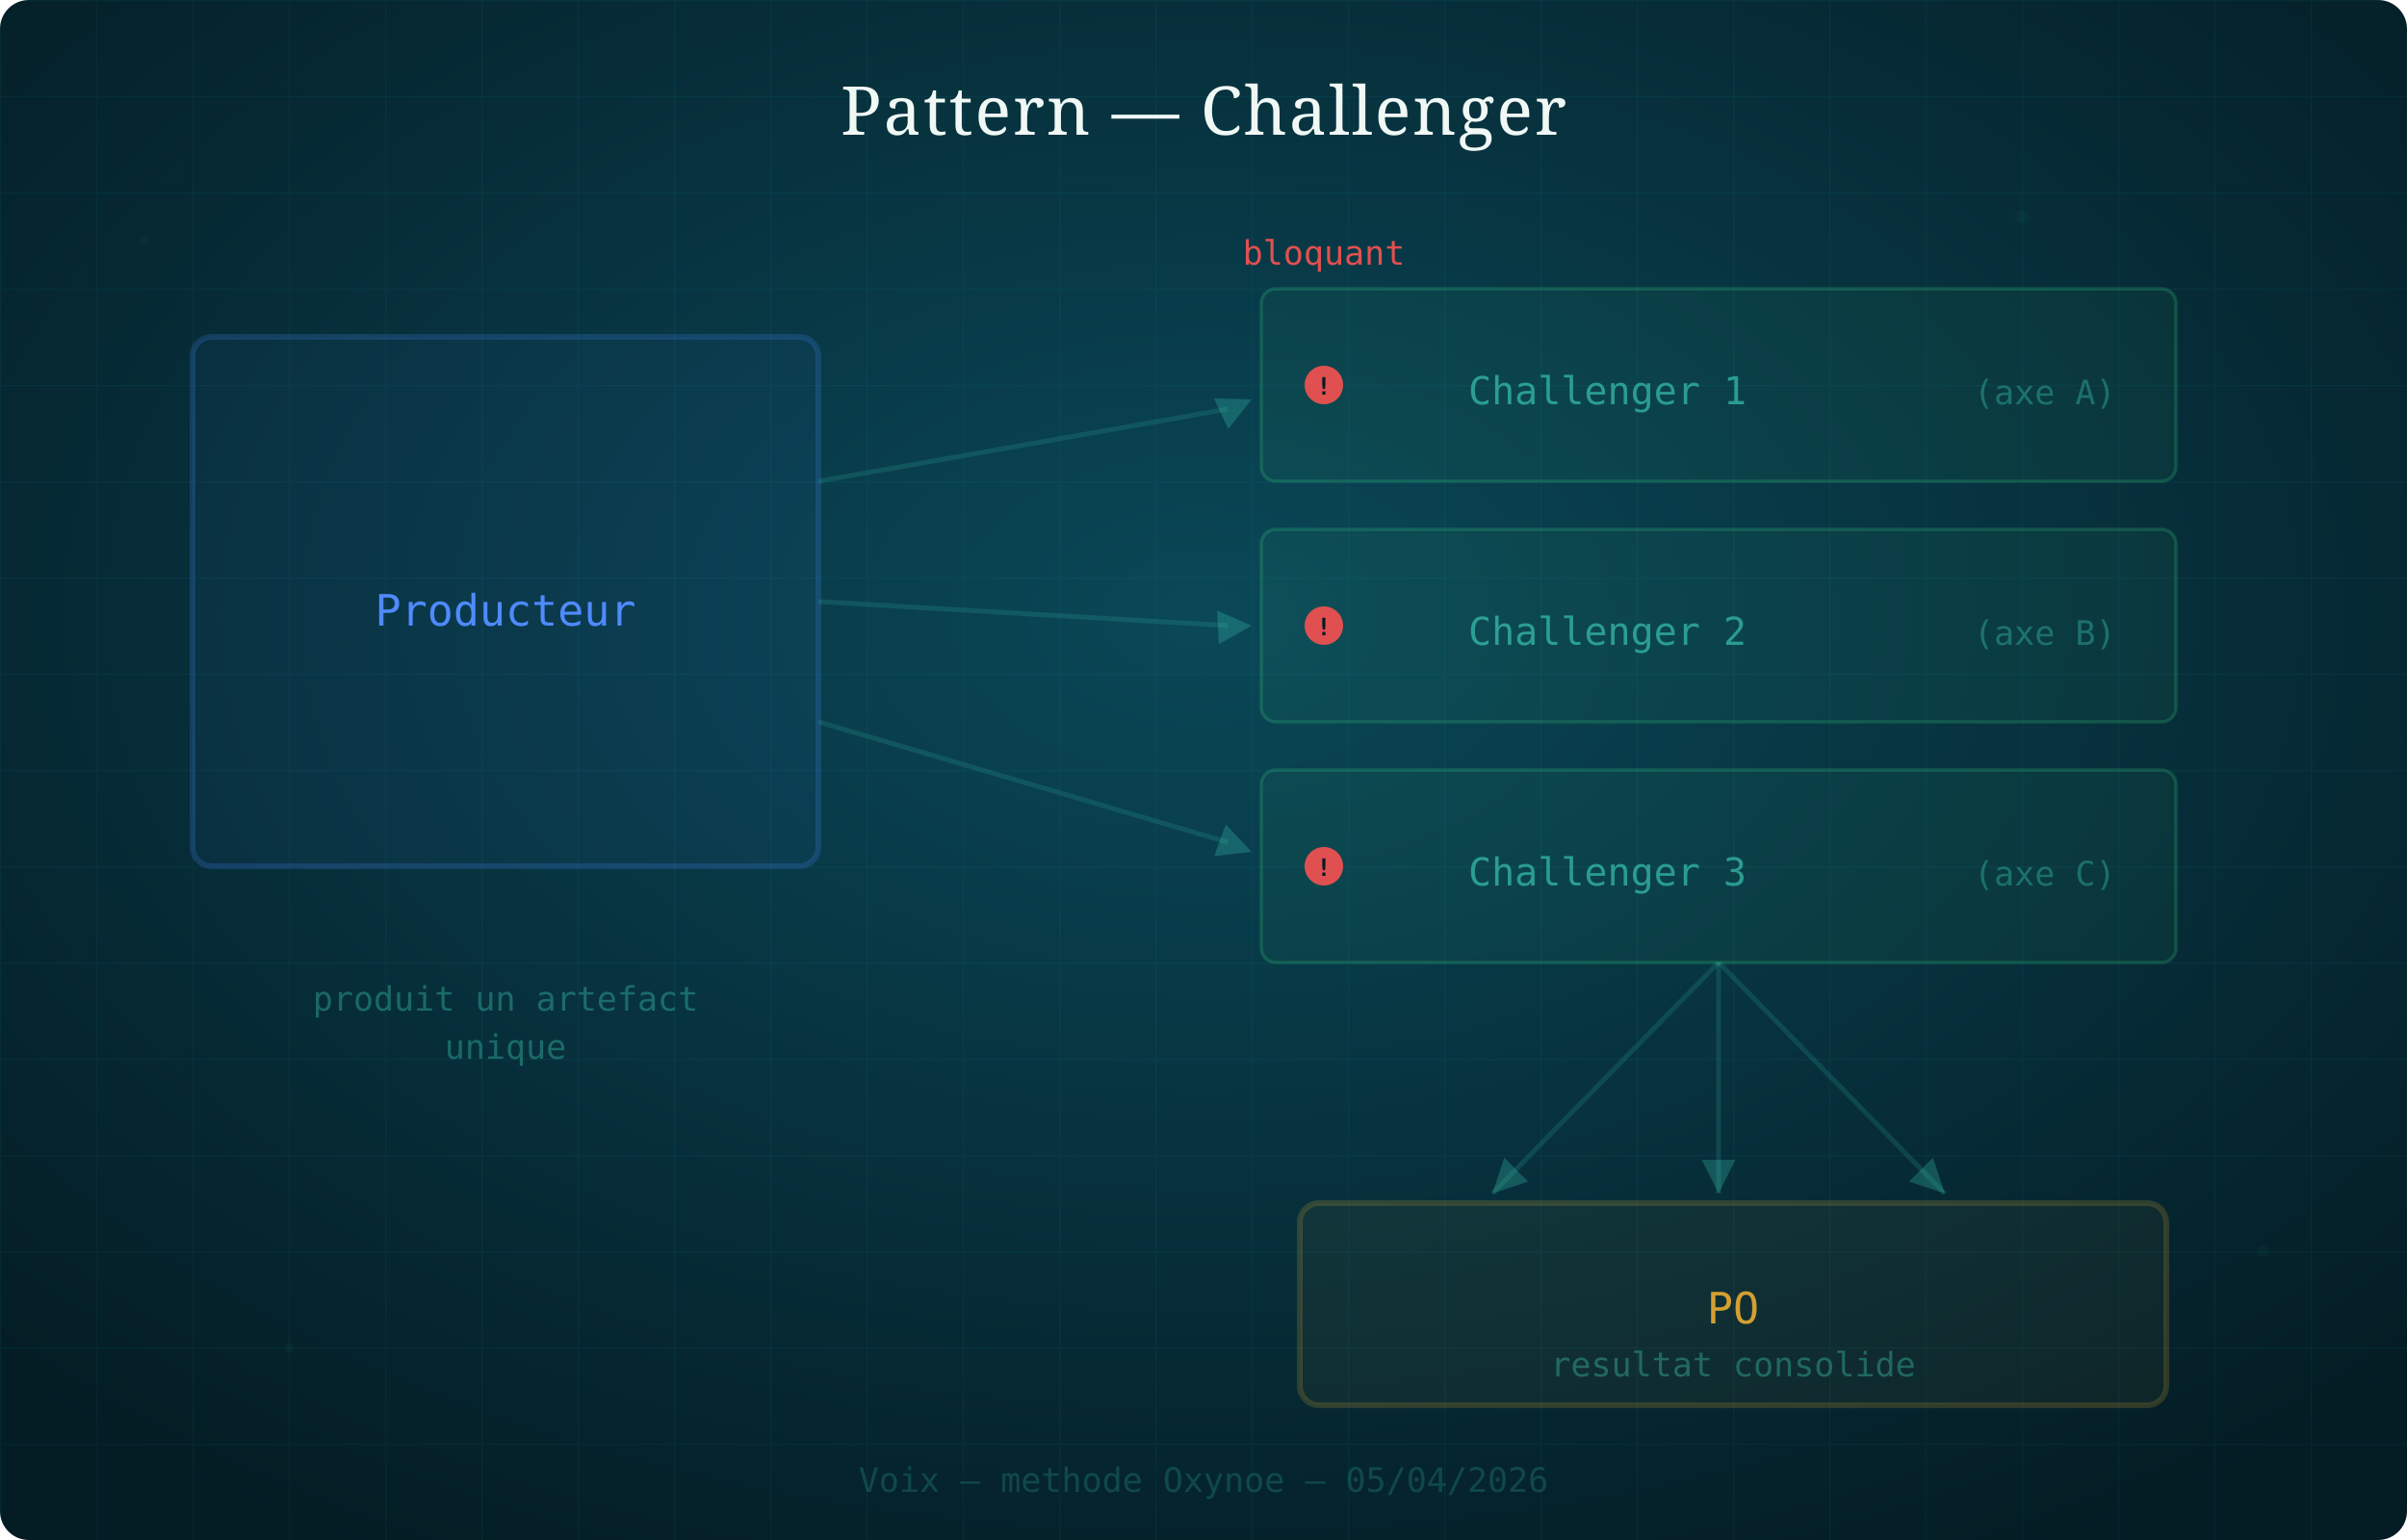
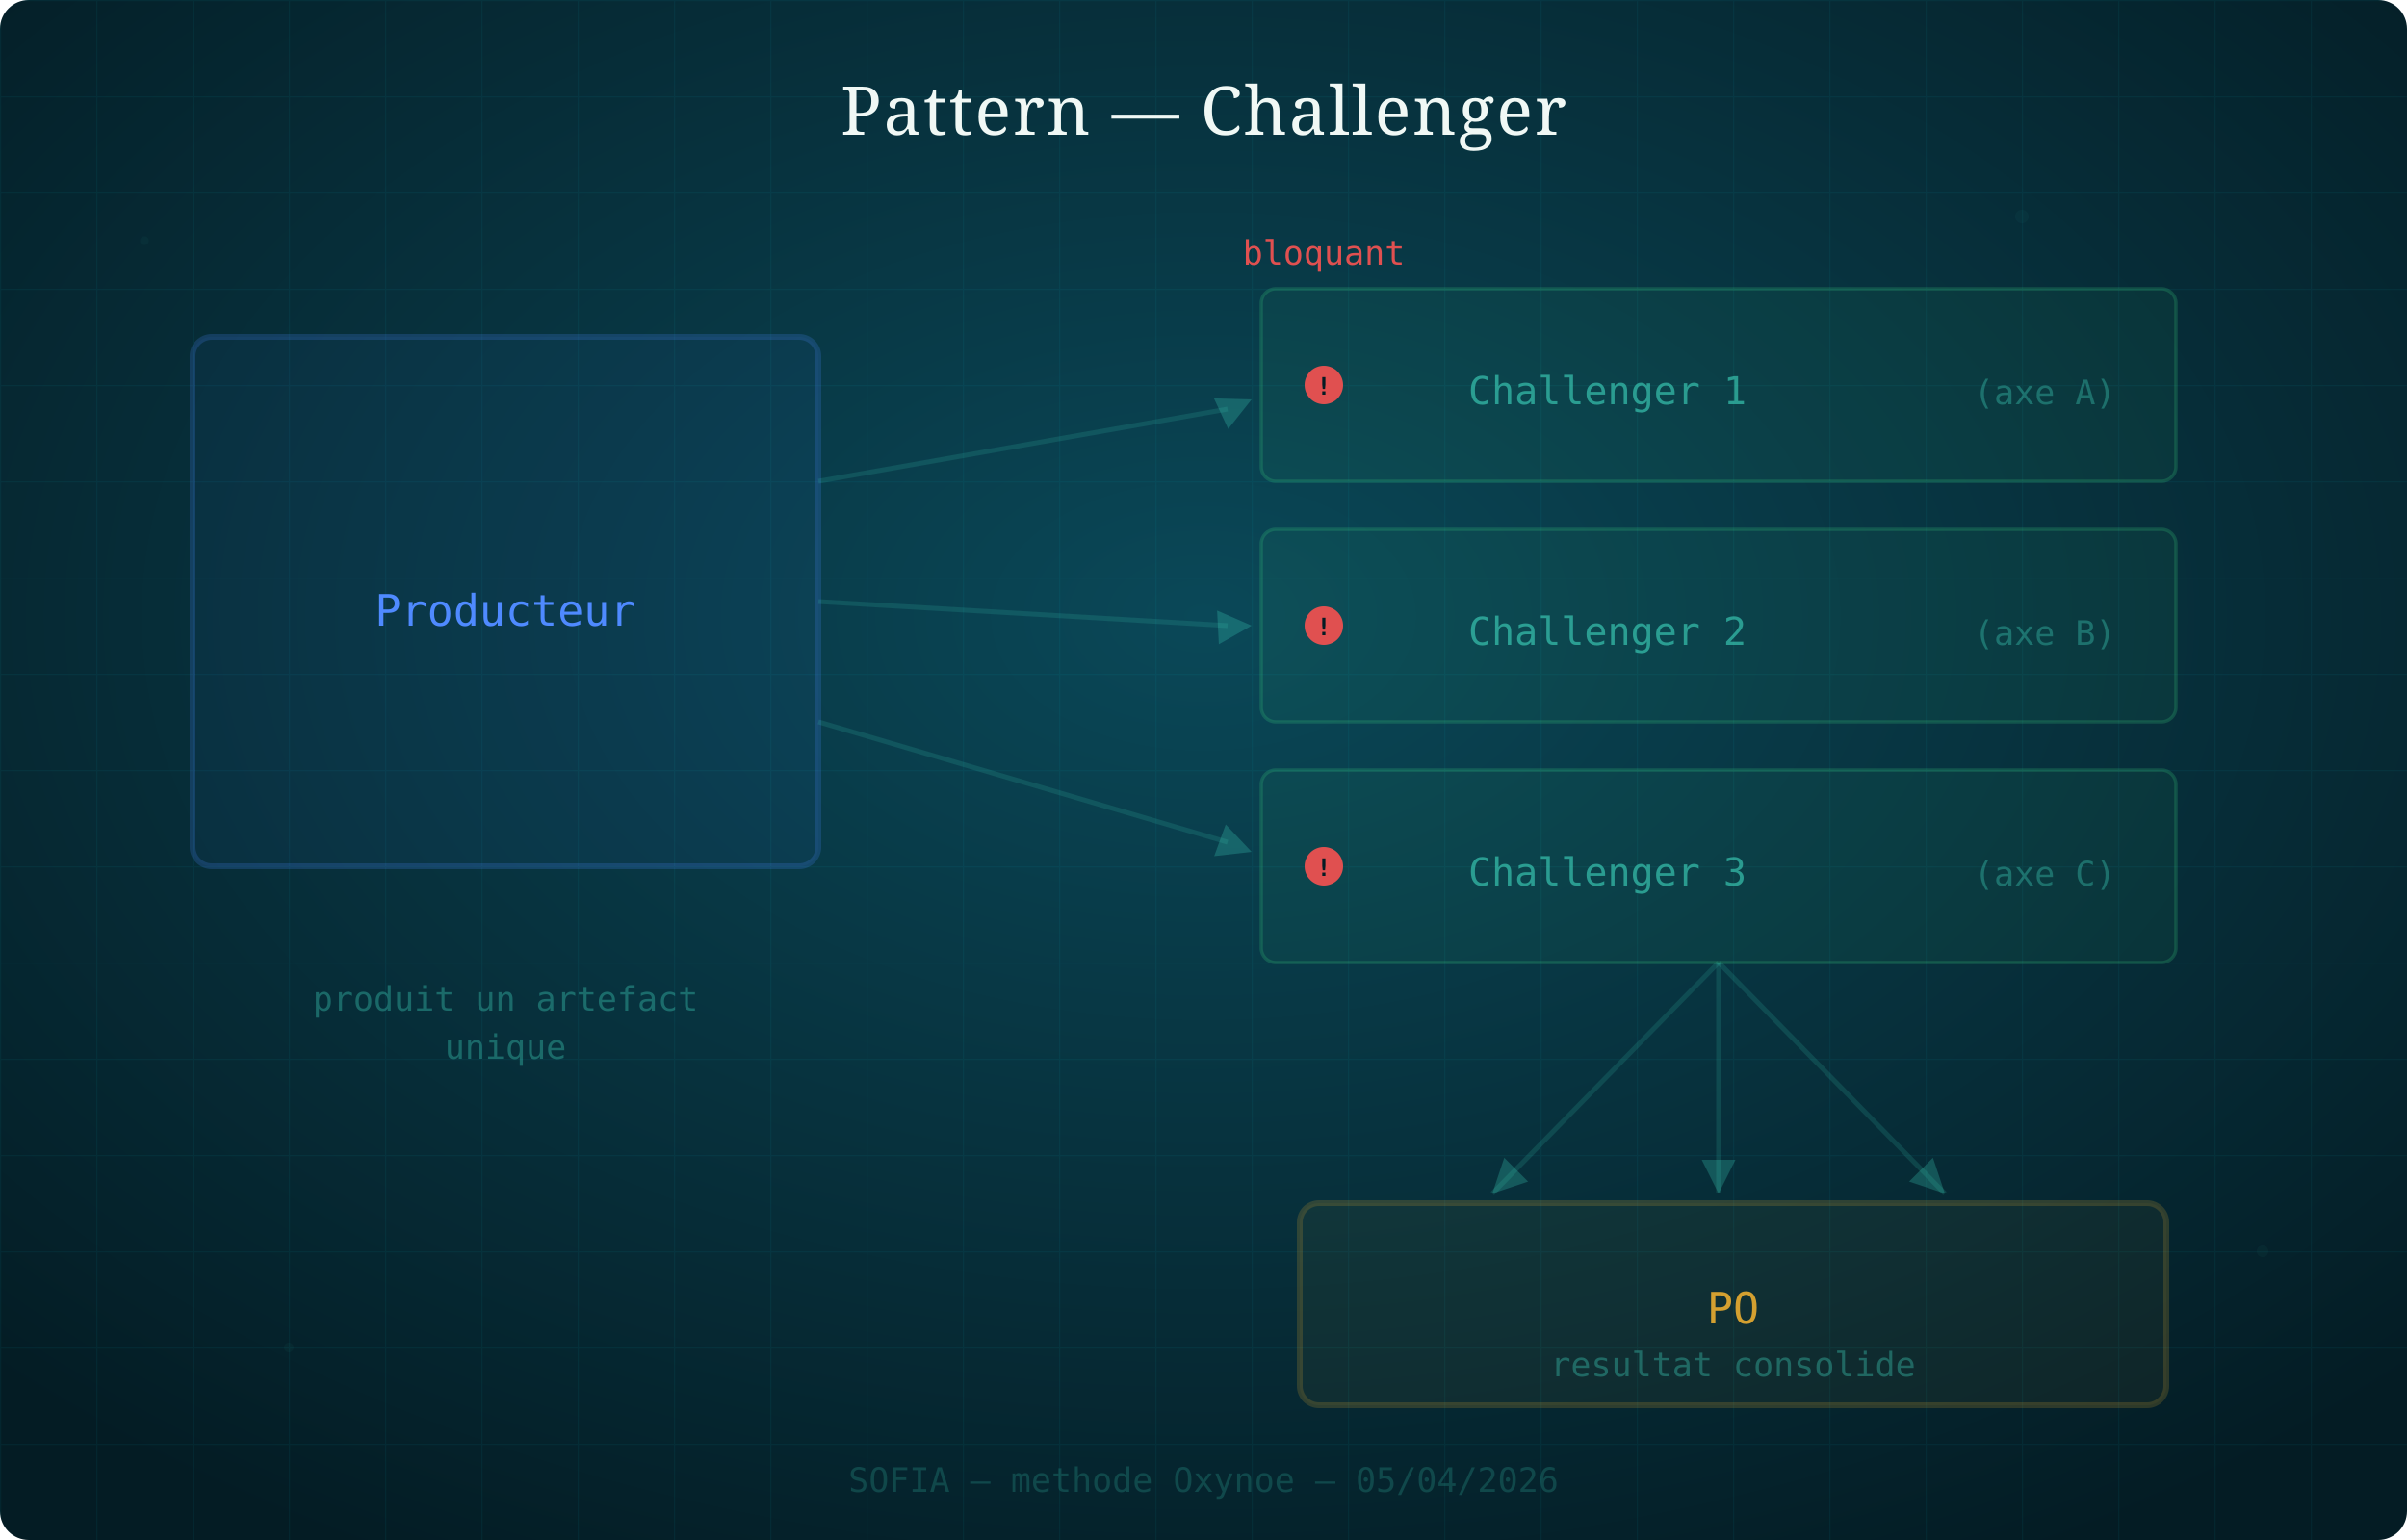
<svg xmlns="http://www.w3.org/2000/svg" viewBox="0 0 500 320" font-family="IBM Plex Mono,monospace">
  <defs>
    <radialGradient id="bg-grad" cx="50%" cy="40%" r="70%">
      <stop offset="0%" stop-color="#0a4858" />
      <stop offset="100%" stop-color="#041c24" />
    </radialGradient>
    <pattern id="grid" width="20" height="20" patternUnits="userSpaceOnUse">
      <path d="M 20 0 L 0 0 0 20" fill="none" stroke="rgba(0,200,220,0.06)" stroke-width="0.5" />
    </pattern>
  </defs>
  <rect width="500" height="320" fill="url(#bg-grad)" rx="6" />
  <rect width="500" height="320" fill="url(#grid)" rx="6" />
  <text x="250" y="28" text-anchor="middle" fill="#f0f8f5" font-family="Georgia,serif" font-size="14" font-weight="300" letter-spacing="0.03em">Pattern — Challenger</text>
  <rect x="40" y="70" width="130" height="110" rx="4" fill="rgba(79,138,255,0.05)" stroke="rgba(79,138,255,0.2)" stroke-width="1.2" />
  <text x="105" y="130" text-anchor="middle" fill="#4f8aff" font-size="9">Producteur</text>
  <line x1="170" y1="100" x2="255" y2="85" stroke="rgba(64,216,192,0.15)" stroke-width="1" />
  <path d="M7,-3.5 L0,0 L7,3.5Z" fill="rgba(64,216,192,0.25)" transform="translate(260,83) rotate(155)" />
  <line x1="170" y1="125" x2="255" y2="130" stroke="rgba(64,216,192,0.15)" stroke-width="1" />
  <path d="M7,-3.5 L0,0 L7,3.5Z" fill="rgba(64,216,192,0.25)" transform="translate(260,130) rotate(177)" />
  <line x1="170" y1="150" x2="255" y2="175" stroke="rgba(64,216,192,0.15)" stroke-width="1" />
  <path d="M7,-3.5 L0,0 L7,3.5Z" fill="rgba(64,216,192,0.25)" transform="translate(260,177) rotate(200)" />
  <text x="275" y="55" text-anchor="middle" fill="#e05050" font-size="7">bloquant</text>
  <rect x="262" y="60" width="190" height="40" rx="3" fill="rgba(61,220,132,0.05)" stroke="rgba(61,220,132,0.2)" stroke-width="0.7" />
  <text x="305" y="84" text-anchor="start" fill="rgba(64,216,192,0.6)" font-size="8">Challenger 1</text>
  <text x="410" y="84" text-anchor="start" fill="rgba(64,216,192,0.35)" font-size="7">(axe A)</text>
  <circle cx="275" cy="80" r="4" fill="#e05050" />
  <text x="275" y="82" text-anchor="middle" font-size="5" fill="#041c24" font-weight="700">!</text>
  <rect x="262" y="110" width="190" height="40" rx="3" fill="rgba(61,220,132,0.05)" stroke="rgba(61,220,132,0.2)" stroke-width="0.7" />
  <text x="305" y="134" text-anchor="start" fill="rgba(64,216,192,0.6)" font-size="8">Challenger 2</text>
  <text x="410" y="134" text-anchor="start" fill="rgba(64,216,192,0.35)" font-size="7">(axe B)</text>
  <circle cx="275" cy="130" r="4" fill="#e05050" />
  <text x="275" y="132" text-anchor="middle" font-size="5" fill="#041c24" font-weight="700">!</text>
  <rect x="262" y="160" width="190" height="40" rx="3" fill="rgba(61,220,132,0.05)" stroke="rgba(61,220,132,0.2)" stroke-width="0.7" />
  <text x="305" y="184" text-anchor="start" fill="rgba(64,216,192,0.6)" font-size="8">Challenger 3</text>
  <text x="410" y="184" text-anchor="start" fill="rgba(64,216,192,0.35)" font-size="7">(axe C)</text>
  <circle cx="275" cy="180" r="4" fill="#e05050" />
  <text x="275" y="182" text-anchor="middle" font-size="5" fill="#041c24" font-weight="700">!</text>
  <line x1="357" y1="200" x2="310" y2="248" stroke="rgba(64,216,192,0.15)" stroke-width="1" />
  <path d="M7,-3.5 L0,0 L7,3.5Z" fill="rgba(64,216,192,0.25)" transform="translate(310,248) rotate(-45)" />
  <line x1="357" y1="200" x2="357" y2="248" stroke="rgba(64,216,192,0.15)" stroke-width="1" />
  <path d="M7,-3.5 L0,0 L7,3.5Z" fill="rgba(64,216,192,0.25)" transform="translate(357,248) rotate(-90)" />
  <line x1="357" y1="200" x2="404" y2="248" stroke="rgba(64,216,192,0.15)" stroke-width="1" />
  <path d="M7,-3.5 L0,0 L7,3.5Z" fill="rgba(64,216,192,0.25)" transform="translate(404,248) rotate(-135)" />
  <rect x="270" y="250" width="180" height="42" rx="4" fill="rgba(212,160,48,0.05)" stroke="rgba(212,160,48,0.2)" stroke-width="1.2" />
  <text x="360" y="275" text-anchor="middle" fill="#d4a030" font-size="9">PO</text>
  <text x="360" y="286" text-anchor="middle" fill="rgba(64,216,192,0.35)" font-size="7">resultat consolide</text>
  <text x="105" y="210" text-anchor="middle" fill="rgba(64,216,192,0.35)" font-size="7">produit un artefact</text>
  <text x="105" y="220" text-anchor="middle" fill="rgba(64,216,192,0.35)" font-size="7">unique</text>
  <circle cx="470" cy="260" r="1.2" fill="rgba(64,216,192,0.04)" />
  <circle cx="60" cy="280" r="1.0" fill="rgba(64,216,192,0.04)" />
  <circle cx="420" cy="45" r="1.4" fill="rgba(64,216,192,0.04)" />
  <circle cx="30" cy="50" r="0.9" fill="rgba(64,216,192,0.04)" />
-   <text x="250" y="310" text-anchor="middle" fill="rgba(64,216,192,0.2)" font-size="7">Voix — methode Oxynoe — 05/04/2026</text>
+   <text x="250" y="310" text-anchor="middle" fill="rgba(64,216,192,0.2)" font-size="7">SOFIA — methode Oxynoe — 05/04/2026</text>
</svg>
